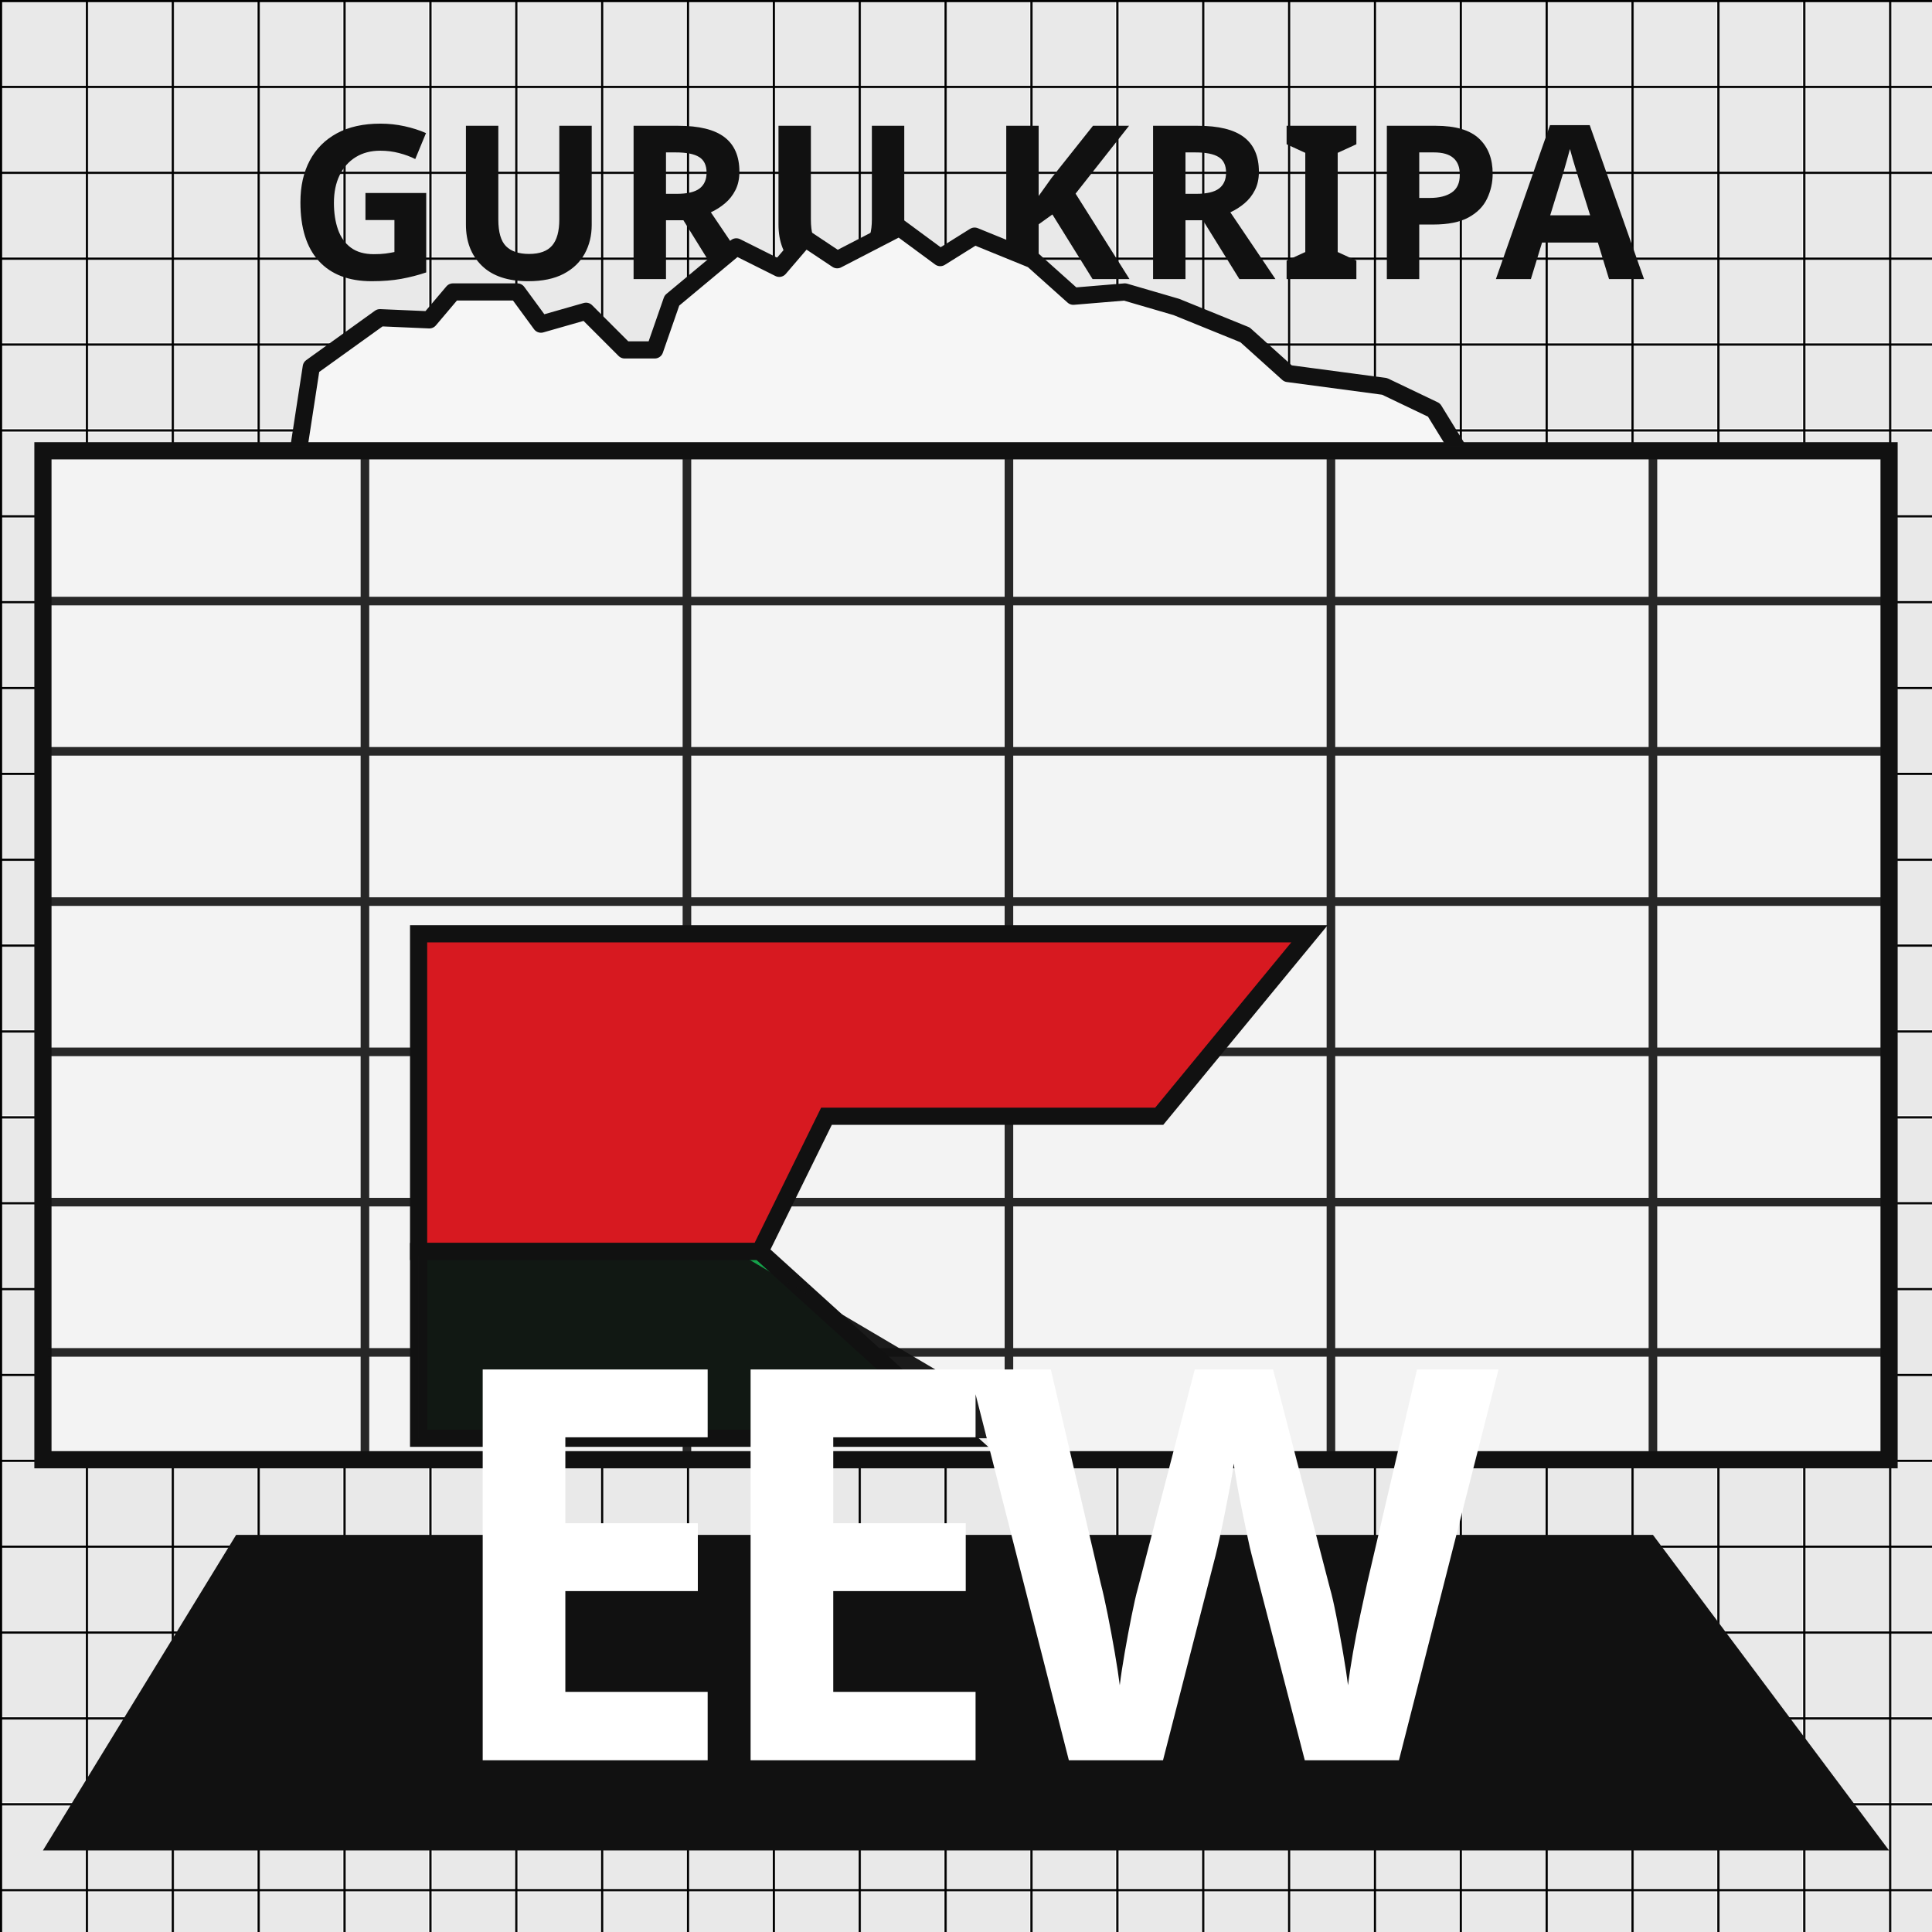
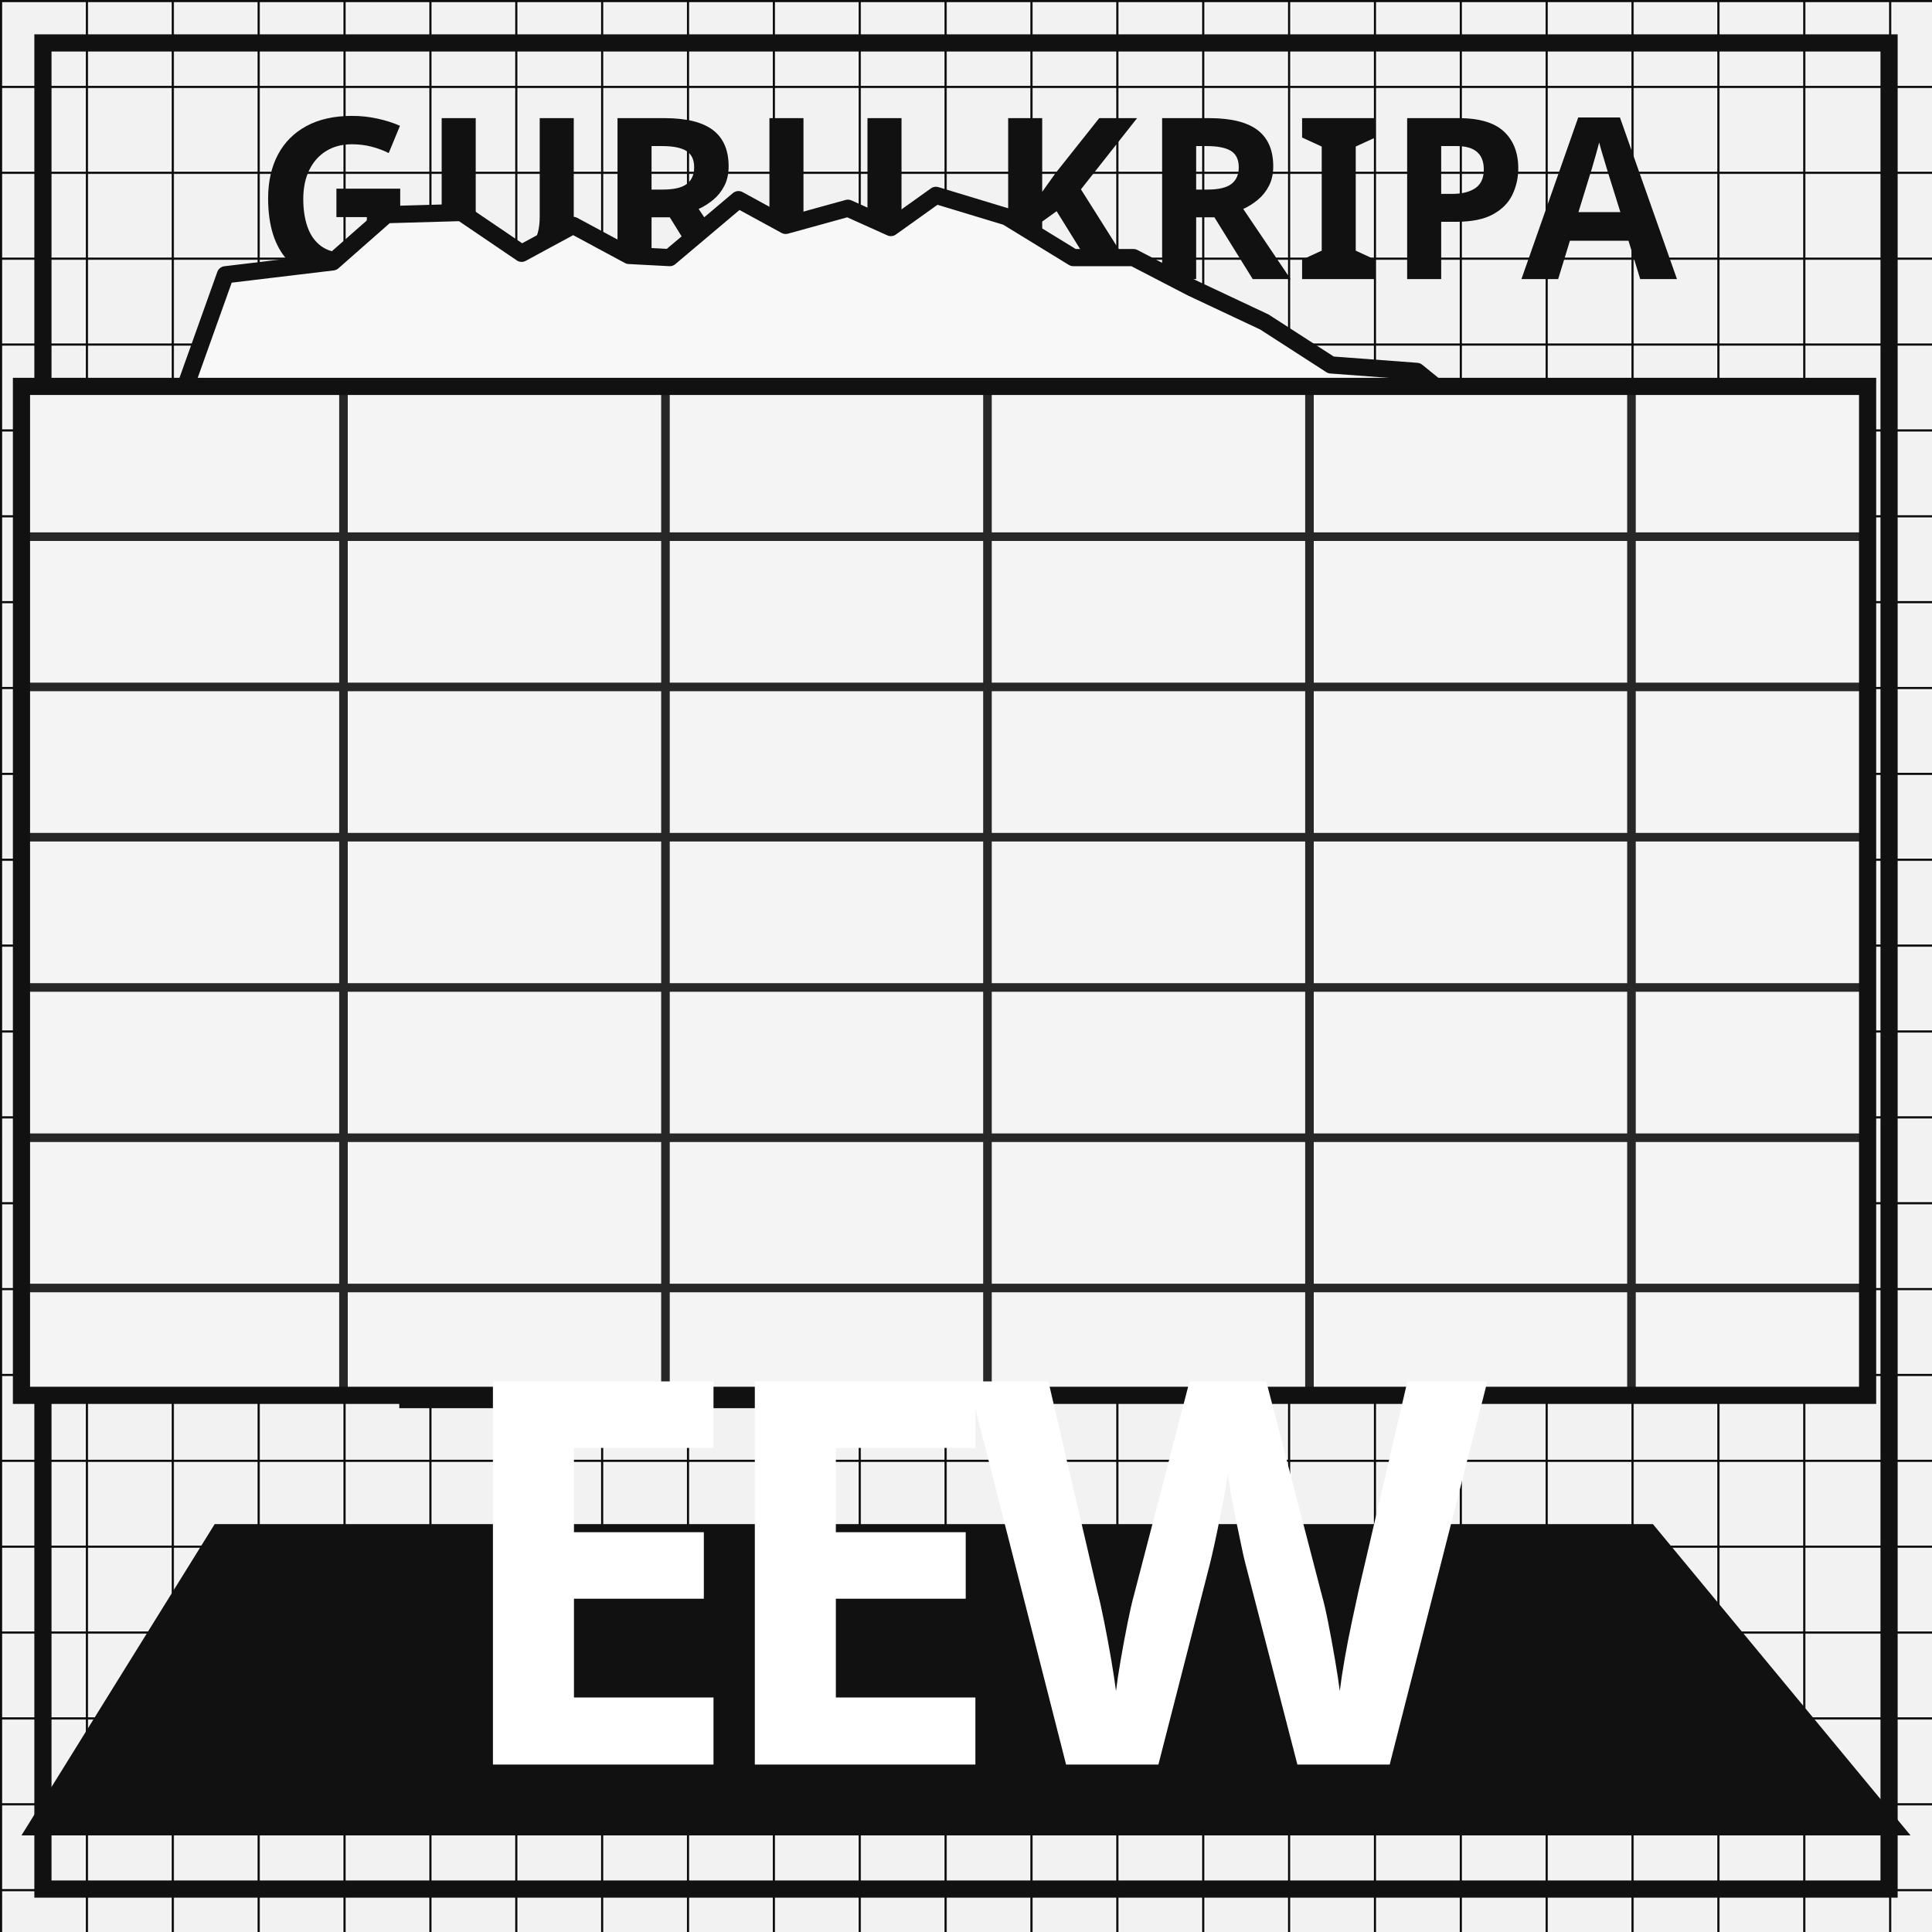
- <svg xmlns="http://www.w3.org/2000/svg" viewBox="0 0 900 900" role="img" aria-labelledby="logoTitle logoDesc">
+ <svg xmlns="http://www.w3.org/2000/svg" viewBox="0 0 900 900" role="img" aria-labelledby="title desc">
  <defs>
    <pattern id="grid" width="40" height="40" patternUnits="userSpaceOnUse">
-       <rect width="40" height="40" fill="#e9e9e9" />
-       <path d="M40 0H0V40" fill="none" stroke="#000" stroke-width="2" />
+       <rect width="40" height="40" fill="#f2f2f2" />
+       <path d="M40 0H0V40" fill="none" stroke="#0e0e0e" stroke-width="2" />
    </pattern>
  </defs>
  <rect width="900" height="900" fill="url(#grid)" />
-   <g transform="translate(20 20)">
-     <text x="430" y="110" text-anchor="middle" font-size="100" font-weight="900" font-family="Arial Black, Impact, sans-serif" fill="#111111" letter-spacing="2">GURU KRIPA</text>
-     <g transform="translate(0 0)">
-       <path d="M119 190         L125 151         L157 128         L180 129         L191 116         L221 116         L232 131         L253 125         L271 143         L285 143         L293 120         L323 95         L343 105         L355 91         L370 101         L399 86         L418 100         L434 90         L461 101         L480 118         L504 116         L528 123         L560 136         L580 154         L625 160         L648 171         L664 197         L677 198         L679 224         L694 235         L697 272         L692 289         L701 318         L692 342         L680 362         L693 383         L687 420         L676 435         L665 448         L634 463         L622 481         L586 482         L566 469         L549 479         L533 477         L519 488         L495 488         L480 474         L458 483         L433 478         L416 466         L391 472         L370 465         L342 470         L323 455         L294 454         L273 441         L254 448         L229 444         L214 430         L200 431         L187 423         L171 424         L153 411         L134 410         L125 390         L109 382         L99 361         L84 348         L87 327         L74 304         L80 282         L66 263         L71 238         L89 220         L98 206         L119 190 Z" fill="#f6f6f6" stroke="#111111" stroke-width="8" stroke-linejoin="round" />
+   <rect x="20" y="20" width="860" height="860" fill="none" stroke="#111111" stroke-width="8" />
+   <g transform="translate(10 10)">
+     <text x="440" y="120" text-anchor="middle" font-size="105" font-weight="900" font-family="Arial Black, Impact, sans-serif" fill="#111111" letter-spacing="2">GURU KRIPA</text>
+     <path d="M65 202       L95 118       L145 112       L170 90       L205 89       L233 108       L257 95       L283 109       L302 110       L334 83       L356 95       L385 87       L405 96       L426 81       L459 91       L490 110       L518 110       L545 124       L579 140       L610 160       L650 163       L682 189       L706 193       L713 229       L742 248       L746 285       L737 303       L748 336       L741 365       L714 395       L725 424       L714 456       L698 472       L702 504       L678 526       L664 548       L630 556       L608 576       L569 575       L545 560       L524 570       L508 566       L484 582       L455 581       L430 570       L413 580       L387 576       L364 585       L340 576       L314 579       L289 568       L270 576       L247 568       L228 555       L209 560       L188 547       L165 550       L145 535       L127 532       L118 513       L103 506       L95 483       L72 470       L68 438       L49 415       L58 383       L44 352       L52 329       L40 295       L48 269       L33 243       L46 223       L63 208       Z" fill="#f8f8f8" stroke="#111111" stroke-width="8" stroke-linejoin="round" />
+     <g>
+       <path d="M180 402 L595 402 L530 485 L386 485 L356 548 L180 548 Z" fill="#d71920" stroke="#111111" stroke-width="8" />
+       <path d="M180 548 L356 548 L462 642 L180 642 Z" fill="#15a34a" stroke="#111111" stroke-width="8" />
+       <path d="M180 552 L335 552 L482 642 L180 642 Z" fill="#111111" opacity="0.94" />
    </g>
-     <g transform="translate(0 0)">
-       <rect x="0" y="190" width="860" height="470" fill="#f3f3f3" stroke="#111111" stroke-width="8" />
+     <g>
+       <rect x="0" y="170" width="860" height="470" fill="#f4f4f4" stroke="#111111" stroke-width="8" />
      <g stroke="#111111" stroke-width="4" fill="none" opacity="0.9">
-         <path d="M0 190H860V660H0Z" />
-         <path d="M0 260H860M0 330H860M0 400H860M0 470H860M0 540H860M0 610H860M150 190V660M300 190V660M450 190V660M600 190V660M750 190V660" />
-       </g>
-       <g>
-         <path d="M175 415 L590 415 L520 500 L365 500 L334 563 L175 563 Z" fill="#d71920" stroke="#111111" stroke-width="8" />
-         <path d="M175 563 L334 563 L430 650 L175 650 Z" fill="#15a34a" stroke="#111111" stroke-width="8" />
-         <path d="M175 565 L326 565 L470 650 L175 650 Z" fill="#111111" opacity="0.95" />
+         <path d="M0 170H860V640H0Z" />
+         <path d="M0 240H860M0 310H860M0 380H860M0 450H860M0 520H860M0 590H860M150 170V640M300 170V640M450 170V640M600 170V640M750 170V640" />
      </g>
    </g>
-     <g transform="translate(0 0)">
-       <path d="M90 695 L750 695 L860 842 L0 842 Z" fill="#111111" />
-       <text x="430" y="800" text-anchor="middle" font-size="255" font-weight="900" font-family="Arial Black, Impact, sans-serif" fill="#ffffff" letter-spacing="-18">EEW</text>
+     <g>
+       <path d="M90 700 L760 700 L880 845 L0 845 Z" fill="#111111" />
+       <text x="440" y="812" text-anchor="middle" font-size="250" font-weight="900" font-family="Arial Black, Impact, sans-serif" fill="#ffffff" letter-spacing="-18">EEW</text>
    </g>
  </g>
</svg>
